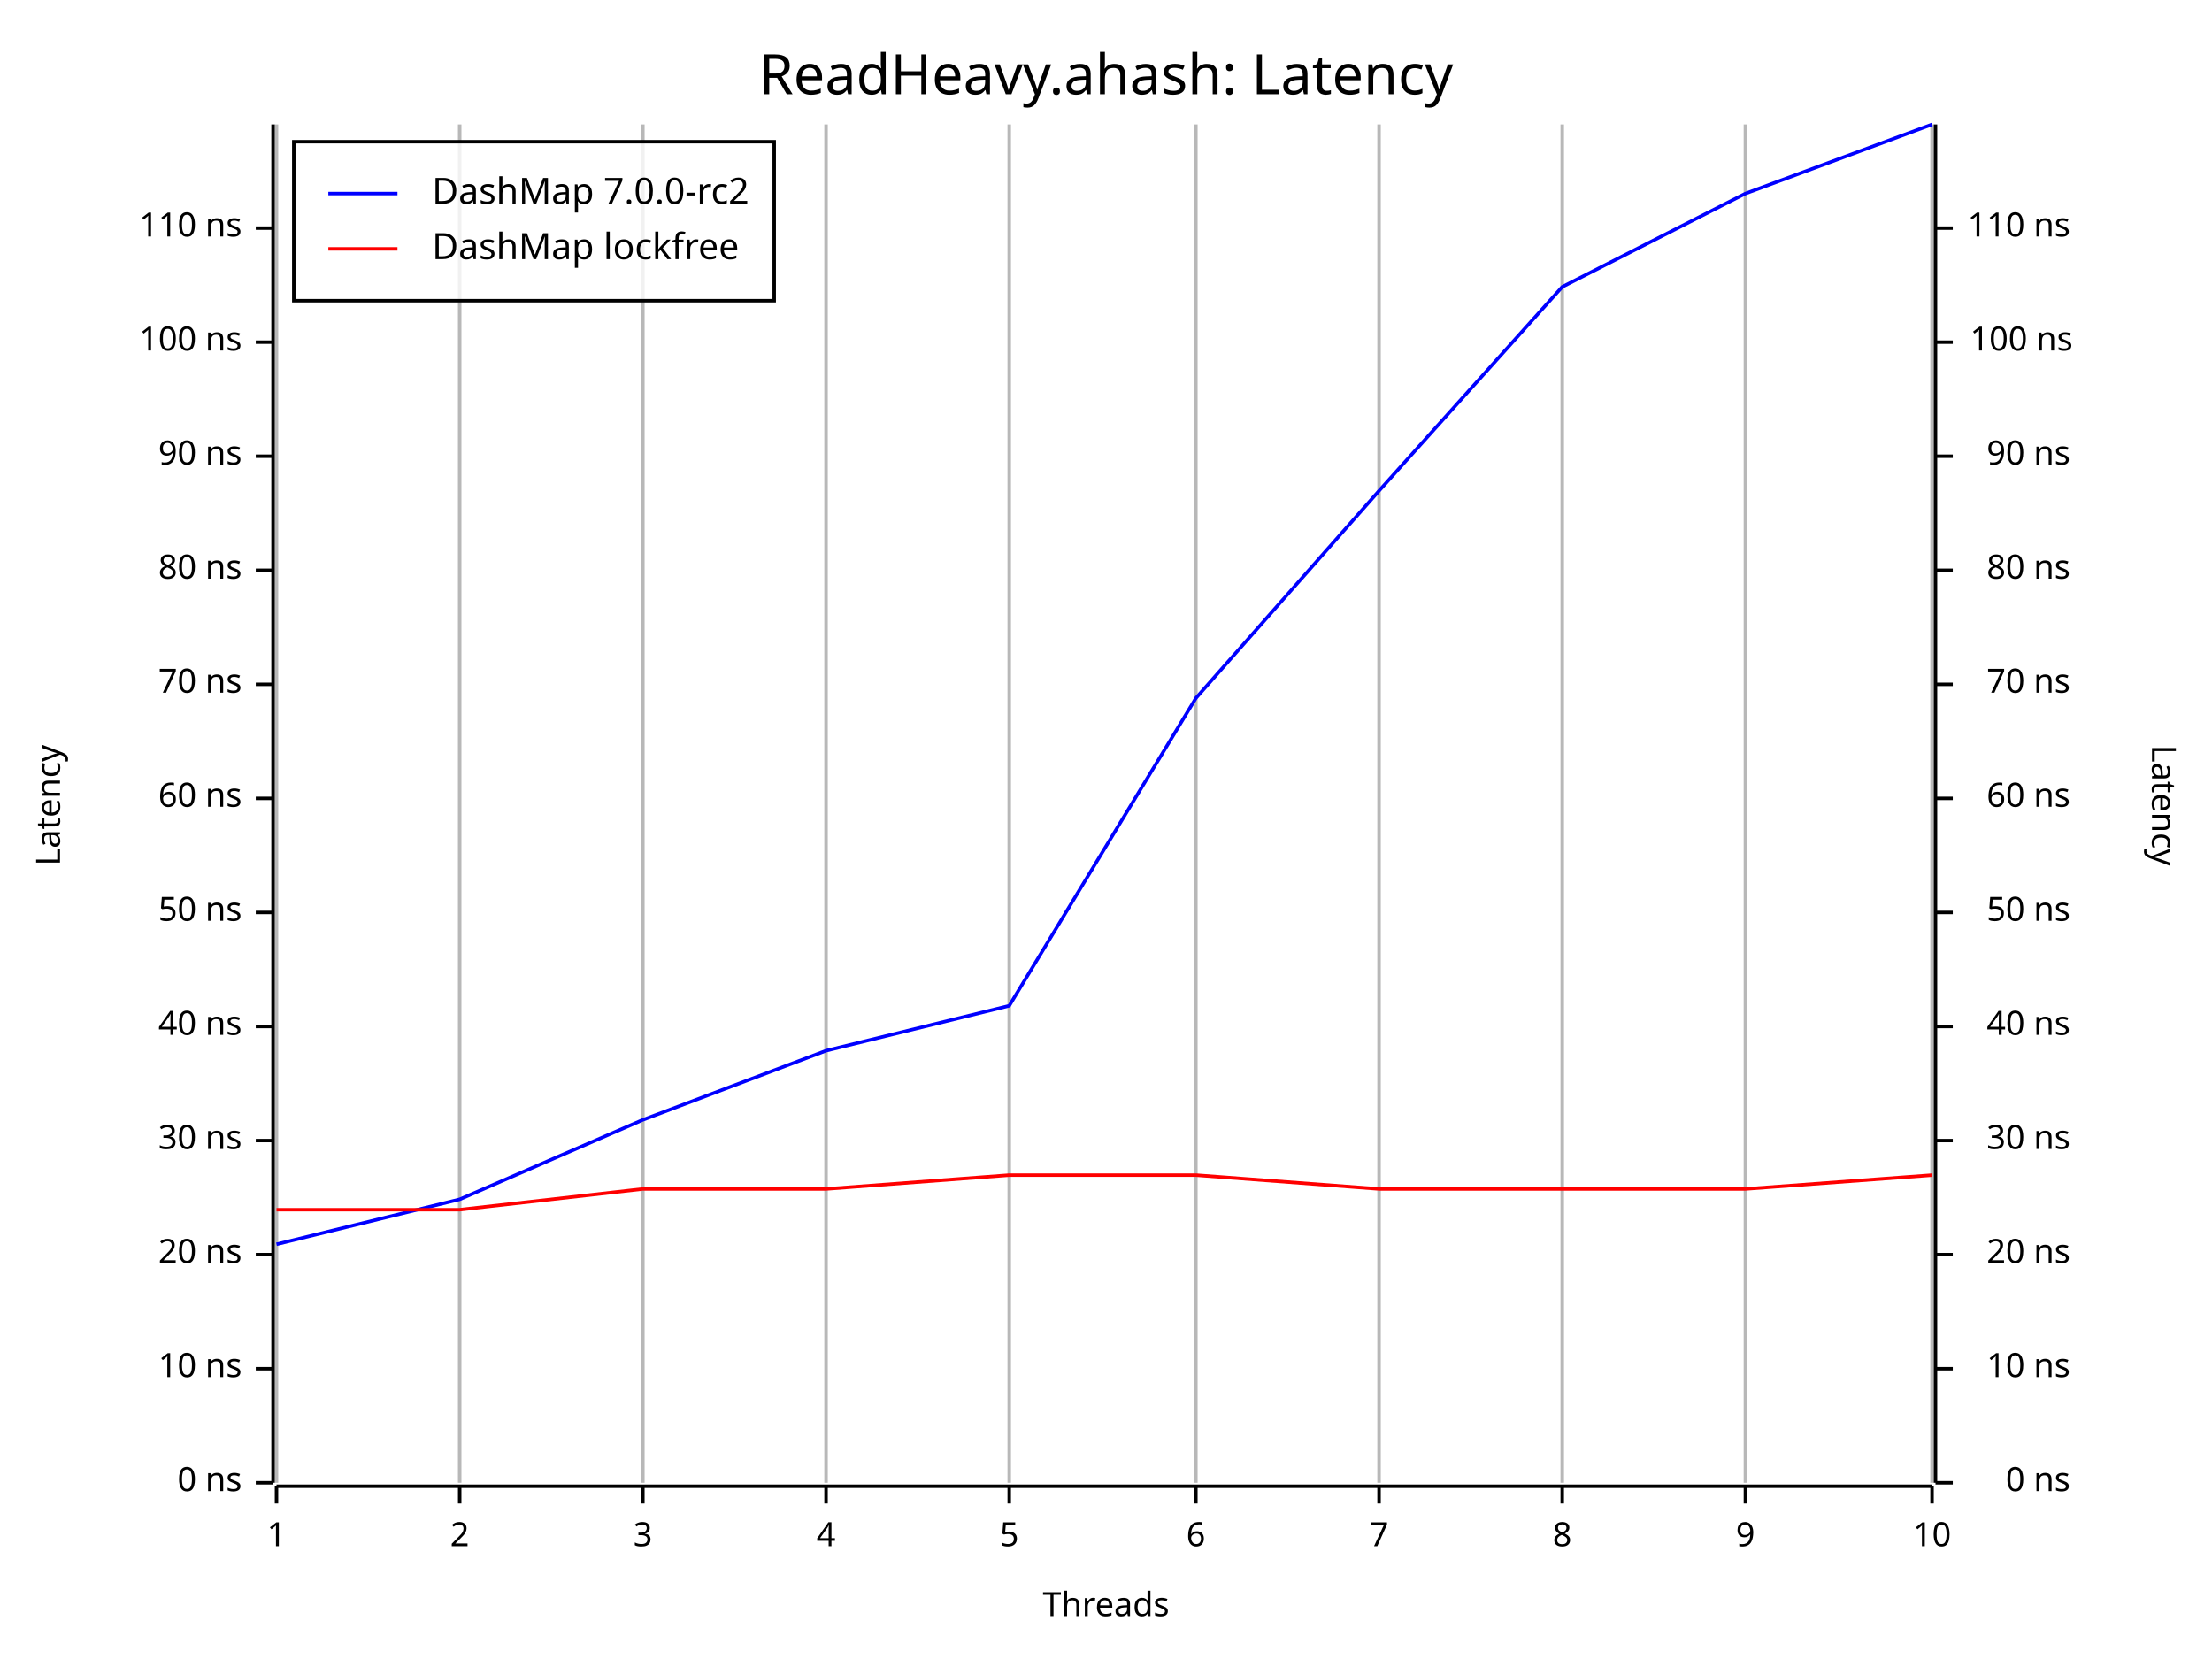
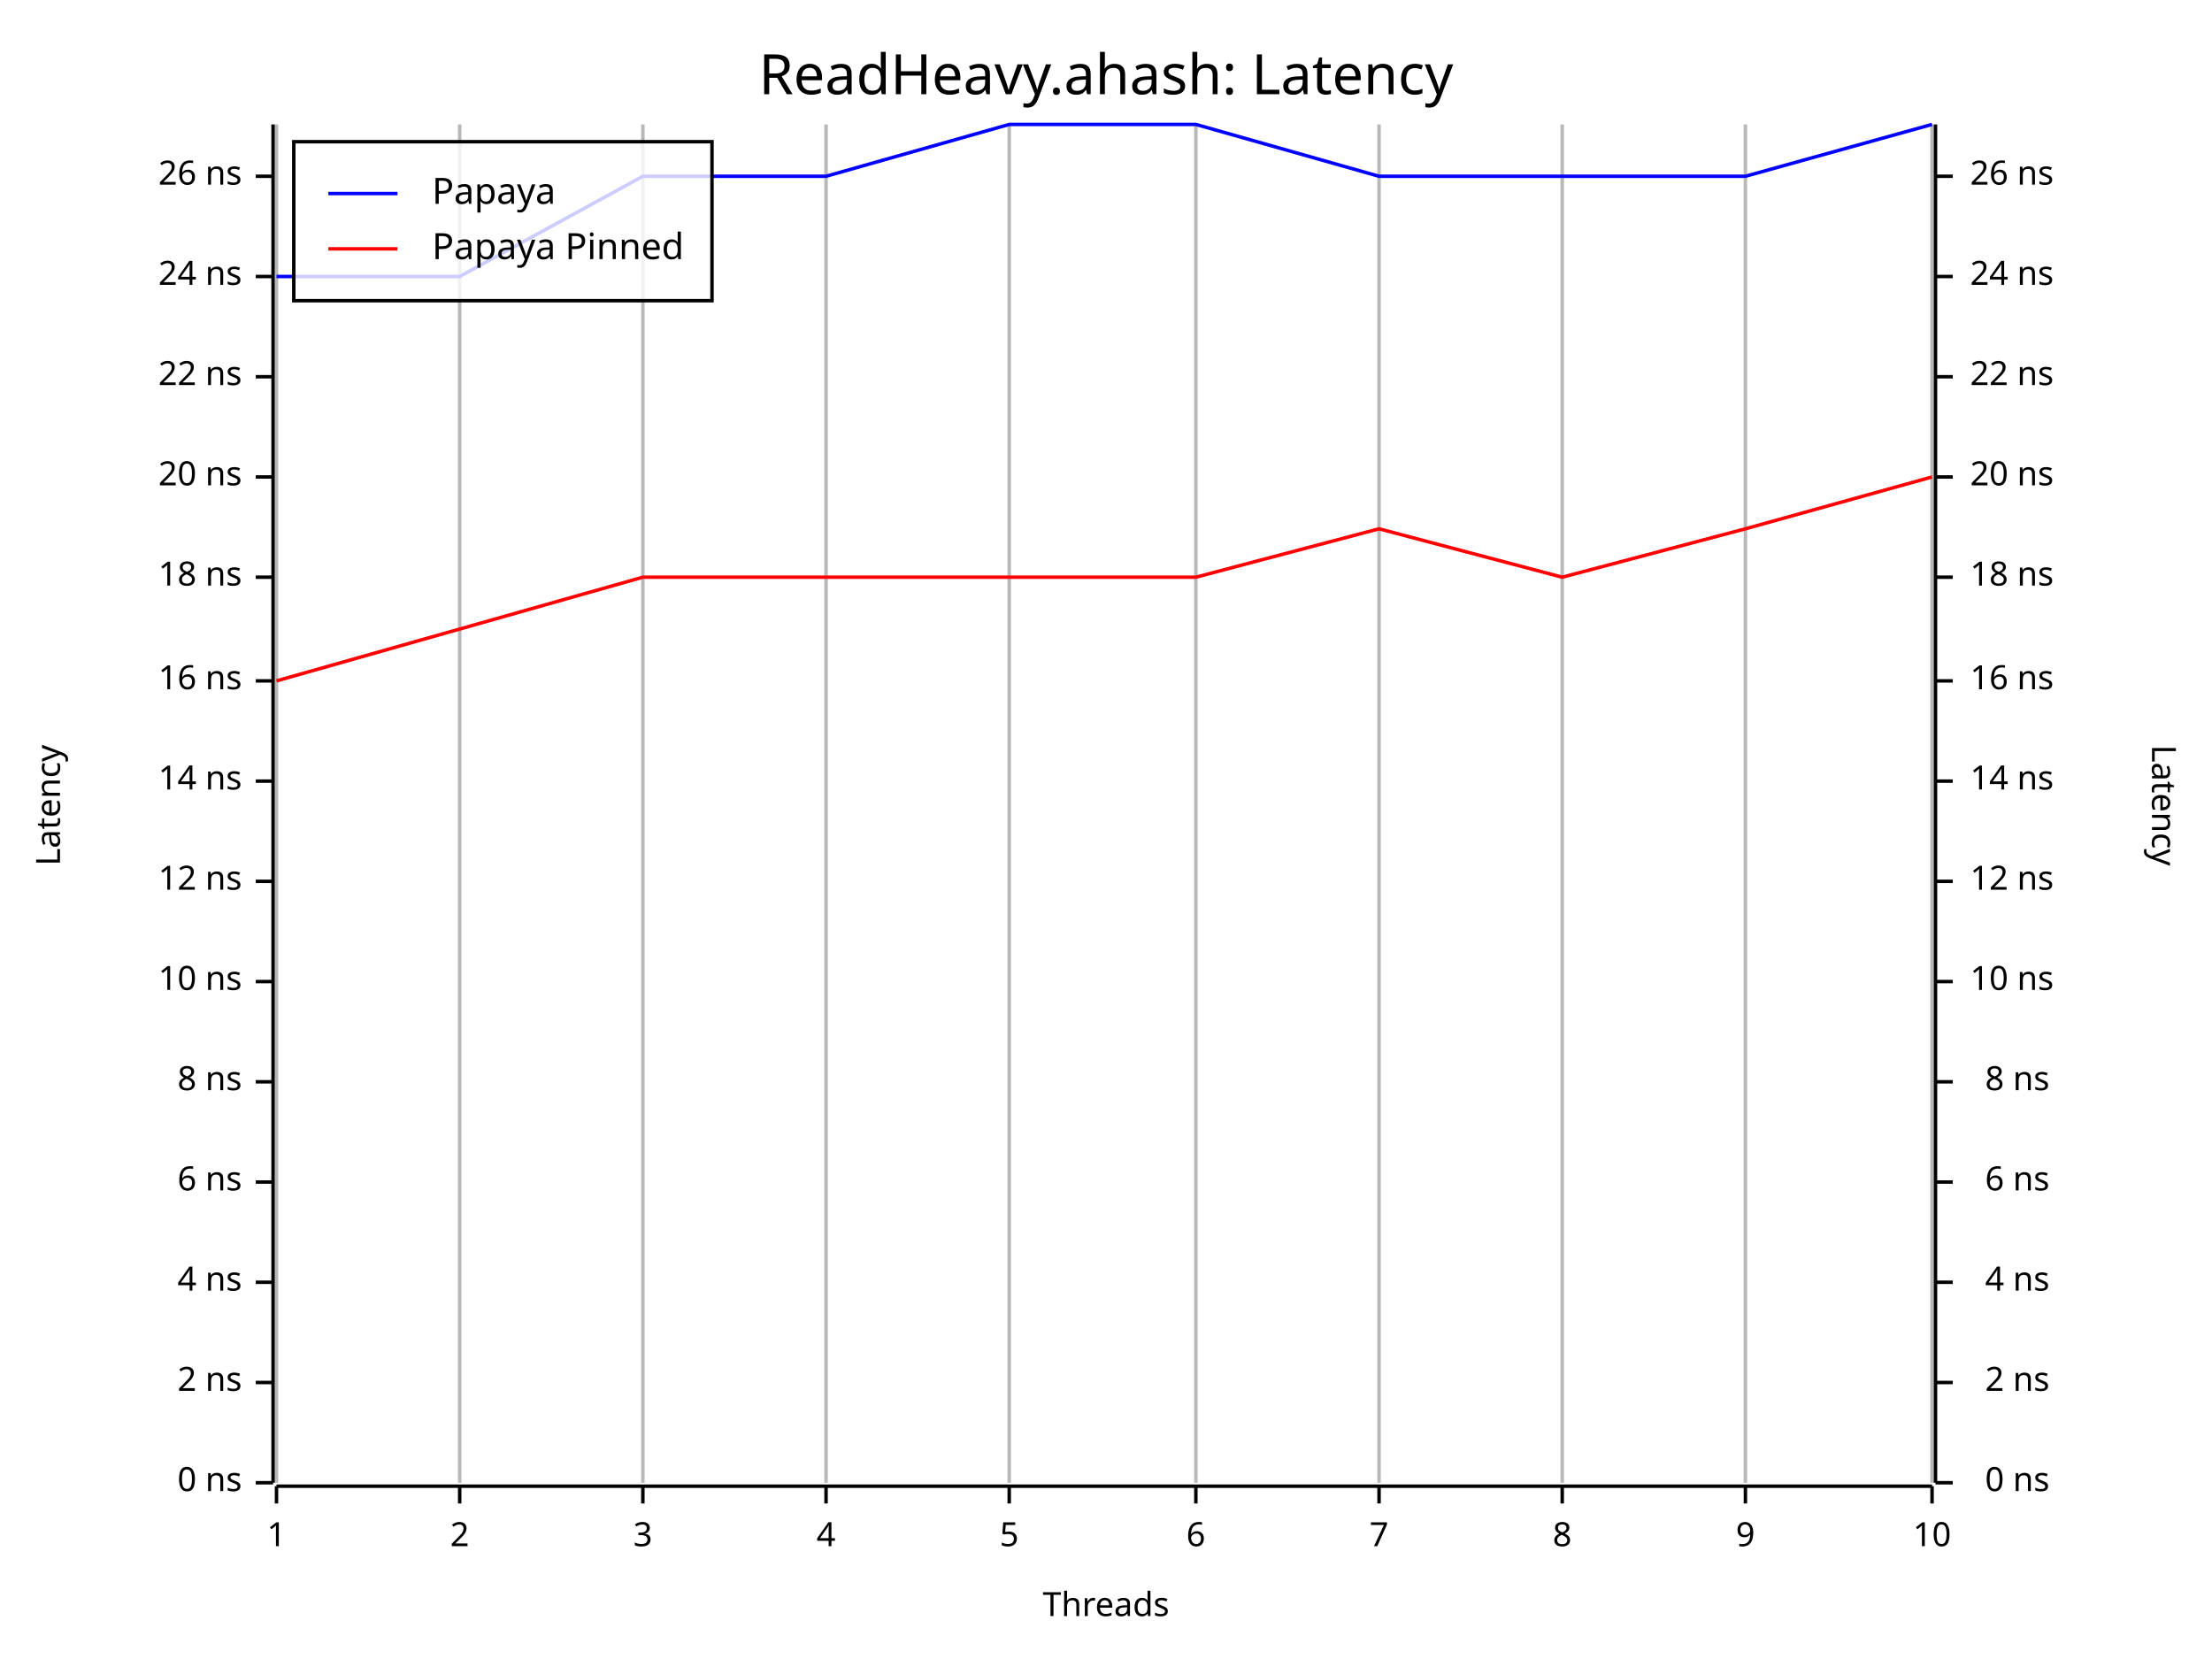
<svg xmlns="http://www.w3.org/2000/svg" width="640" height="480" viewBox="0 0 640 480">
  <rect x="0" y="0" width="640" height="480" opacity="1" fill="#FFFFFF" stroke="none" />
  <text x="320" y="15" dy="0.76em" text-anchor="middle" font-family="Fira Code" font-size="16.129" opacity="1" fill="#000000">
ReadHeavy.ahash: Latency
</text>
  <line opacity="0.1" stroke="#000000" stroke-width="1" x1="80" y1="429" x2="80" y2="36" />
  <line opacity="0.1" stroke="#000000" stroke-width="1" x1="133" y1="429" x2="133" y2="36" />
  <line opacity="0.1" stroke="#000000" stroke-width="1" x1="186" y1="429" x2="186" y2="36" />
  <line opacity="0.1" stroke="#000000" stroke-width="1" x1="239" y1="429" x2="239" y2="36" />
  <line opacity="0.1" stroke="#000000" stroke-width="1" x1="292" y1="429" x2="292" y2="36" />
  <line opacity="0.1" stroke="#000000" stroke-width="1" x1="346" y1="429" x2="346" y2="36" />
  <line opacity="0.1" stroke="#000000" stroke-width="1" x1="399" y1="429" x2="399" y2="36" />
  <line opacity="0.1" stroke="#000000" stroke-width="1" x1="452" y1="429" x2="452" y2="36" />
  <line opacity="0.1" stroke="#000000" stroke-width="1" x1="505" y1="429" x2="505" y2="36" />
  <line opacity="0.1" stroke="#000000" stroke-width="1" x1="559" y1="429" x2="559" y2="36" />
  <text x="10" y="233" dy="0.76em" text-anchor="middle" font-family="sans-serif" font-size="9.677" opacity="1" fill="#000000" transform="rotate(270, 10, 233)">
Latency
</text>
  <text x="320" y="470" dy="-0.5ex" text-anchor="middle" font-family="sans-serif" font-size="9.677" opacity="1" fill="#000000">
Threads
</text>
  <text x="630" y="233" dy="0.76em" text-anchor="middle" font-family="sans-serif" font-size="9.677" opacity="1" fill="#000000" transform="rotate(90, 630, 233)">
Latency
</text>
  <line opacity="0.2" stroke="#000000" stroke-width="1" x1="80" y1="429" x2="80" y2="36" />
  <line opacity="0.2" stroke="#000000" stroke-width="1" x1="133" y1="429" x2="133" y2="36" />
  <line opacity="0.2" stroke="#000000" stroke-width="1" x1="186" y1="429" x2="186" y2="36" />
  <line opacity="0.2" stroke="#000000" stroke-width="1" x1="239" y1="429" x2="239" y2="36" />
  <line opacity="0.2" stroke="#000000" stroke-width="1" x1="292" y1="429" x2="292" y2="36" />
  <line opacity="0.2" stroke="#000000" stroke-width="1" x1="346" y1="429" x2="346" y2="36" />
  <line opacity="0.2" stroke="#000000" stroke-width="1" x1="399" y1="429" x2="399" y2="36" />
  <line opacity="0.2" stroke="#000000" stroke-width="1" x1="452" y1="429" x2="452" y2="36" />
  <line opacity="0.2" stroke="#000000" stroke-width="1" x1="505" y1="429" x2="505" y2="36" />
  <line opacity="0.2" stroke="#000000" stroke-width="1" x1="559" y1="429" x2="559" y2="36" />
  <polyline fill="none" opacity="1" stroke="#000000" stroke-width="1" points="79,36 79,429 " />
  <text x="70" y="429" dy="0.5ex" text-anchor="end" font-family="sans-serif" font-size="9.677" opacity="1" fill="#000000">
0 ns
</text>
  <polyline fill="none" opacity="1" stroke="#000000" stroke-width="1" points="74,429 79,429 " />
-   <text x="70" y="396" dy="0.5ex" text-anchor="end" font-family="sans-serif" font-size="9.677" opacity="1" fill="#000000">
+   <text x="70" y="400" dy="0.5ex" text-anchor="end" font-family="sans-serif" font-size="9.677" opacity="1" fill="#000000">
+ 2 ns
+ </text>
+   <polyline fill="none" opacity="1" stroke="#000000" stroke-width="1" points="74,400 79,400 " />
+   <text x="70" y="371" dy="0.5ex" text-anchor="end" font-family="sans-serif" font-size="9.677" opacity="1" fill="#000000">
+ 4 ns
+ </text>
+   <polyline fill="none" opacity="1" stroke="#000000" stroke-width="1" points="74,371 79,371 " />
+   <text x="70" y="342" dy="0.5ex" text-anchor="end" font-family="sans-serif" font-size="9.677" opacity="1" fill="#000000">
+ 6 ns
+ </text>
+   <polyline fill="none" opacity="1" stroke="#000000" stroke-width="1" points="74,342 79,342 " />
+   <text x="70" y="313" dy="0.5ex" text-anchor="end" font-family="sans-serif" font-size="9.677" opacity="1" fill="#000000">
+ 8 ns
+ </text>
+   <polyline fill="none" opacity="1" stroke="#000000" stroke-width="1" points="74,313 79,313 " />
+   <text x="70" y="284" dy="0.5ex" text-anchor="end" font-family="sans-serif" font-size="9.677" opacity="1" fill="#000000">
10 ns
</text>
-   <polyline fill="none" opacity="1" stroke="#000000" stroke-width="1" points="74,396 79,396 " />
-   <text x="70" y="363" dy="0.5ex" text-anchor="end" font-family="sans-serif" font-size="9.677" opacity="1" fill="#000000">
+   <polyline fill="none" opacity="1" stroke="#000000" stroke-width="1" points="74,284 79,284 " />
+   <text x="70" y="255" dy="0.5ex" text-anchor="end" font-family="sans-serif" font-size="9.677" opacity="1" fill="#000000">
+ 12 ns
+ </text>
+   <polyline fill="none" opacity="1" stroke="#000000" stroke-width="1" points="74,255 79,255 " />
+   <text x="70" y="226" dy="0.5ex" text-anchor="end" font-family="sans-serif" font-size="9.677" opacity="1" fill="#000000">
+ 14 ns
+ </text>
+   <polyline fill="none" opacity="1" stroke="#000000" stroke-width="1" points="74,226 79,226 " />
+   <text x="70" y="197" dy="0.5ex" text-anchor="end" font-family="sans-serif" font-size="9.677" opacity="1" fill="#000000">
+ 16 ns
+ </text>
+   <polyline fill="none" opacity="1" stroke="#000000" stroke-width="1" points="74,197 79,197 " />
+   <text x="70" y="167" dy="0.5ex" text-anchor="end" font-family="sans-serif" font-size="9.677" opacity="1" fill="#000000">
+ 18 ns
+ </text>
+   <polyline fill="none" opacity="1" stroke="#000000" stroke-width="1" points="74,167 79,167 " />
+   <text x="70" y="138" dy="0.5ex" text-anchor="end" font-family="sans-serif" font-size="9.677" opacity="1" fill="#000000">
20 ns
</text>
-   <polyline fill="none" opacity="1" stroke="#000000" stroke-width="1" points="74,363 79,363 " />
-   <text x="70" y="330" dy="0.5ex" text-anchor="end" font-family="sans-serif" font-size="9.677" opacity="1" fill="#000000">
- 30 ns
- </text>
-   <polyline fill="none" opacity="1" stroke="#000000" stroke-width="1" points="74,330 79,330 " />
-   <text x="70" y="297" dy="0.5ex" text-anchor="end" font-family="sans-serif" font-size="9.677" opacity="1" fill="#000000">
- 40 ns
- </text>
-   <polyline fill="none" opacity="1" stroke="#000000" stroke-width="1" points="74,297 79,297 " />
-   <text x="70" y="264" dy="0.5ex" text-anchor="end" font-family="sans-serif" font-size="9.677" opacity="1" fill="#000000">
- 50 ns
- </text>
-   <polyline fill="none" opacity="1" stroke="#000000" stroke-width="1" points="74,264 79,264 " />
-   <text x="70" y="231" dy="0.5ex" text-anchor="end" font-family="sans-serif" font-size="9.677" opacity="1" fill="#000000">
- 60 ns
- </text>
-   <polyline fill="none" opacity="1" stroke="#000000" stroke-width="1" points="74,231 79,231 " />
-   <text x="70" y="198" dy="0.5ex" text-anchor="end" font-family="sans-serif" font-size="9.677" opacity="1" fill="#000000">
- 70 ns
- </text>
-   <polyline fill="none" opacity="1" stroke="#000000" stroke-width="1" points="74,198 79,198 " />
-   <text x="70" y="165" dy="0.5ex" text-anchor="end" font-family="sans-serif" font-size="9.677" opacity="1" fill="#000000">
- 80 ns
- </text>
-   <polyline fill="none" opacity="1" stroke="#000000" stroke-width="1" points="74,165 79,165 " />
-   <text x="70" y="132" dy="0.5ex" text-anchor="end" font-family="sans-serif" font-size="9.677" opacity="1" fill="#000000">
- 90 ns
- </text>
-   <polyline fill="none" opacity="1" stroke="#000000" stroke-width="1" points="74,132 79,132 " />
-   <text x="70" y="99" dy="0.5ex" text-anchor="end" font-family="sans-serif" font-size="9.677" opacity="1" fill="#000000">
- 100 ns
- </text>
-   <polyline fill="none" opacity="1" stroke="#000000" stroke-width="1" points="74,99 79,99 " />
-   <text x="70" y="66" dy="0.5ex" text-anchor="end" font-family="sans-serif" font-size="9.677" opacity="1" fill="#000000">
- 110 ns
- </text>
-   <polyline fill="none" opacity="1" stroke="#000000" stroke-width="1" points="74,66 79,66 " />
+   <polyline fill="none" opacity="1" stroke="#000000" stroke-width="1" points="74,138 79,138 " />
+   <text x="70" y="109" dy="0.5ex" text-anchor="end" font-family="sans-serif" font-size="9.677" opacity="1" fill="#000000">
+ 22 ns
+ </text>
+   <polyline fill="none" opacity="1" stroke="#000000" stroke-width="1" points="74,109 79,109 " />
+   <text x="70" y="80" dy="0.5ex" text-anchor="end" font-family="sans-serif" font-size="9.677" opacity="1" fill="#000000">
+ 24 ns
+ </text>
+   <polyline fill="none" opacity="1" stroke="#000000" stroke-width="1" points="74,80 79,80 " />
+   <text x="70" y="51" dy="0.5ex" text-anchor="end" font-family="sans-serif" font-size="9.677" opacity="1" fill="#000000">
+ 26 ns
+ </text>
+   <polyline fill="none" opacity="1" stroke="#000000" stroke-width="1" points="74,51 79,51 " />
  <polyline fill="none" opacity="1" stroke="#000000" stroke-width="1" points="80,430 559,430 " />
  <text x="80" y="440" dy="0.76em" text-anchor="middle" font-family="sans-serif" font-size="9.677" opacity="1" fill="#000000">
1
</text>
  <polyline fill="none" opacity="1" stroke="#000000" stroke-width="1" points="80,430 80,435 " />
  <text x="133" y="440" dy="0.76em" text-anchor="middle" font-family="sans-serif" font-size="9.677" opacity="1" fill="#000000">
2
</text>
  <polyline fill="none" opacity="1" stroke="#000000" stroke-width="1" points="133,430 133,435 " />
  <text x="186" y="440" dy="0.76em" text-anchor="middle" font-family="sans-serif" font-size="9.677" opacity="1" fill="#000000">
3
</text>
  <polyline fill="none" opacity="1" stroke="#000000" stroke-width="1" points="186,430 186,435 " />
  <text x="239" y="440" dy="0.76em" text-anchor="middle" font-family="sans-serif" font-size="9.677" opacity="1" fill="#000000">
4
</text>
  <polyline fill="none" opacity="1" stroke="#000000" stroke-width="1" points="239,430 239,435 " />
  <text x="292" y="440" dy="0.76em" text-anchor="middle" font-family="sans-serif" font-size="9.677" opacity="1" fill="#000000">
5
</text>
  <polyline fill="none" opacity="1" stroke="#000000" stroke-width="1" points="292,430 292,435 " />
  <text x="346" y="440" dy="0.76em" text-anchor="middle" font-family="sans-serif" font-size="9.677" opacity="1" fill="#000000">
6
</text>
  <polyline fill="none" opacity="1" stroke="#000000" stroke-width="1" points="346,430 346,435 " />
  <text x="399" y="440" dy="0.76em" text-anchor="middle" font-family="sans-serif" font-size="9.677" opacity="1" fill="#000000">
7
</text>
  <polyline fill="none" opacity="1" stroke="#000000" stroke-width="1" points="399,430 399,435 " />
  <text x="452" y="440" dy="0.76em" text-anchor="middle" font-family="sans-serif" font-size="9.677" opacity="1" fill="#000000">
8
</text>
  <polyline fill="none" opacity="1" stroke="#000000" stroke-width="1" points="452,430 452,435 " />
  <text x="505" y="440" dy="0.76em" text-anchor="middle" font-family="sans-serif" font-size="9.677" opacity="1" fill="#000000">
9
</text>
  <polyline fill="none" opacity="1" stroke="#000000" stroke-width="1" points="505,430 505,435 " />
  <text x="559" y="440" dy="0.76em" text-anchor="middle" font-family="sans-serif" font-size="9.677" opacity="1" fill="#000000">
10
</text>
  <polyline fill="none" opacity="1" stroke="#000000" stroke-width="1" points="559,430 559,435 " />
  <polyline fill="none" opacity="1" stroke="#000000" stroke-width="1" points="560,36 560,429 " />
-   <text x="599" y="429" dy="0.5ex" text-anchor="end" font-family="sans-serif" font-size="9.677" opacity="1" fill="#000000">
+   <text x="593" y="429" dy="0.5ex" text-anchor="end" font-family="sans-serif" font-size="9.677" opacity="1" fill="#000000">
0 ns
</text>
  <polyline fill="none" opacity="1" stroke="#000000" stroke-width="1" points="560,429 565,429 " />
-   <text x="599" y="396" dy="0.5ex" text-anchor="end" font-family="sans-serif" font-size="9.677" opacity="1" fill="#000000">
+   <text x="593" y="400" dy="0.5ex" text-anchor="end" font-family="sans-serif" font-size="9.677" opacity="1" fill="#000000">
+ 2 ns
+ </text>
+   <polyline fill="none" opacity="1" stroke="#000000" stroke-width="1" points="560,400 565,400 " />
+   <text x="593" y="371" dy="0.5ex" text-anchor="end" font-family="sans-serif" font-size="9.677" opacity="1" fill="#000000">
+ 4 ns
+ </text>
+   <polyline fill="none" opacity="1" stroke="#000000" stroke-width="1" points="560,371 565,371 " />
+   <text x="593" y="342" dy="0.5ex" text-anchor="end" font-family="sans-serif" font-size="9.677" opacity="1" fill="#000000">
+ 6 ns
+ </text>
+   <polyline fill="none" opacity="1" stroke="#000000" stroke-width="1" points="560,342 565,342 " />
+   <text x="593" y="313" dy="0.5ex" text-anchor="end" font-family="sans-serif" font-size="9.677" opacity="1" fill="#000000">
+ 8 ns
+ </text>
+   <polyline fill="none" opacity="1" stroke="#000000" stroke-width="1" points="560,313 565,313 " />
+   <text x="570" y="284" dy="0.5ex" text-anchor="start" font-family="sans-serif" font-size="9.677" opacity="1" fill="#000000">
10 ns
</text>
-   <polyline fill="none" opacity="1" stroke="#000000" stroke-width="1" points="560,396 565,396 " />
-   <text x="599" y="363" dy="0.5ex" text-anchor="end" font-family="sans-serif" font-size="9.677" opacity="1" fill="#000000">
+   <polyline fill="none" opacity="1" stroke="#000000" stroke-width="1" points="560,284 565,284 " />
+   <text x="570" y="255" dy="0.5ex" text-anchor="start" font-family="sans-serif" font-size="9.677" opacity="1" fill="#000000">
+ 12 ns
+ </text>
+   <polyline fill="none" opacity="1" stroke="#000000" stroke-width="1" points="560,255 565,255 " />
+   <text x="570" y="226" dy="0.5ex" text-anchor="start" font-family="sans-serif" font-size="9.677" opacity="1" fill="#000000">
+ 14 ns
+ </text>
+   <polyline fill="none" opacity="1" stroke="#000000" stroke-width="1" points="560,226 565,226 " />
+   <text x="570" y="197" dy="0.5ex" text-anchor="start" font-family="sans-serif" font-size="9.677" opacity="1" fill="#000000">
+ 16 ns
+ </text>
+   <polyline fill="none" opacity="1" stroke="#000000" stroke-width="1" points="560,197 565,197 " />
+   <text x="570" y="167" dy="0.5ex" text-anchor="start" font-family="sans-serif" font-size="9.677" opacity="1" fill="#000000">
+ 18 ns
+ </text>
+   <polyline fill="none" opacity="1" stroke="#000000" stroke-width="1" points="560,167 565,167 " />
+   <text x="570" y="138" dy="0.5ex" text-anchor="start" font-family="sans-serif" font-size="9.677" opacity="1" fill="#000000">
20 ns
</text>
-   <polyline fill="none" opacity="1" stroke="#000000" stroke-width="1" points="560,363 565,363 " />
-   <text x="599" y="330" dy="0.5ex" text-anchor="end" font-family="sans-serif" font-size="9.677" opacity="1" fill="#000000">
- 30 ns
- </text>
-   <polyline fill="none" opacity="1" stroke="#000000" stroke-width="1" points="560,330 565,330 " />
-   <text x="599" y="297" dy="0.5ex" text-anchor="end" font-family="sans-serif" font-size="9.677" opacity="1" fill="#000000">
- 40 ns
- </text>
-   <polyline fill="none" opacity="1" stroke="#000000" stroke-width="1" points="560,297 565,297 " />
-   <text x="599" y="264" dy="0.5ex" text-anchor="end" font-family="sans-serif" font-size="9.677" opacity="1" fill="#000000">
- 50 ns
- </text>
-   <polyline fill="none" opacity="1" stroke="#000000" stroke-width="1" points="560,264 565,264 " />
-   <text x="599" y="231" dy="0.5ex" text-anchor="end" font-family="sans-serif" font-size="9.677" opacity="1" fill="#000000">
- 60 ns
- </text>
-   <polyline fill="none" opacity="1" stroke="#000000" stroke-width="1" points="560,231 565,231 " />
-   <text x="599" y="198" dy="0.5ex" text-anchor="end" font-family="sans-serif" font-size="9.677" opacity="1" fill="#000000">
- 70 ns
- </text>
-   <polyline fill="none" opacity="1" stroke="#000000" stroke-width="1" points="560,198 565,198 " />
-   <text x="599" y="165" dy="0.5ex" text-anchor="end" font-family="sans-serif" font-size="9.677" opacity="1" fill="#000000">
- 80 ns
- </text>
-   <polyline fill="none" opacity="1" stroke="#000000" stroke-width="1" points="560,165 565,165 " />
-   <text x="599" y="132" dy="0.5ex" text-anchor="end" font-family="sans-serif" font-size="9.677" opacity="1" fill="#000000">
- 90 ns
- </text>
-   <polyline fill="none" opacity="1" stroke="#000000" stroke-width="1" points="560,132 565,132 " />
-   <text x="570" y="99" dy="0.5ex" text-anchor="start" font-family="sans-serif" font-size="9.677" opacity="1" fill="#000000">
- 100 ns
- </text>
-   <polyline fill="none" opacity="1" stroke="#000000" stroke-width="1" points="560,99 565,99 " />
-   <text x="599" y="66" dy="0.5ex" text-anchor="end" font-family="sans-serif" font-size="9.677" opacity="1" fill="#000000">
- 110 ns
- </text>
-   <polyline fill="none" opacity="1" stroke="#000000" stroke-width="1" points="560,66 565,66 " />
-   <polyline fill="none" opacity="1" stroke="#0000FF" stroke-width="1" points="80,360 133,347 186,324 239,304 292,291 346,202 399,142 452,83 505,56 559,36 " />
-   <polyline fill="none" opacity="1" stroke="#FF0000" stroke-width="1" points="80,350 133,350 186,344 239,344 292,340 346,340 399,344 452,344 505,344 559,340 " />
-   <rect x="85" y="41" width="139" height="46" opacity="0.8" fill="#FFFFFF" stroke="none" />
-   <rect x="85" y="41" width="139" height="46" opacity="1" fill="none" stroke="#000000" />
+   <polyline fill="none" opacity="1" stroke="#000000" stroke-width="1" points="560,138 565,138 " />
+   <text x="570" y="109" dy="0.5ex" text-anchor="start" font-family="sans-serif" font-size="9.677" opacity="1" fill="#000000">
+ 22 ns
+ </text>
+   <polyline fill="none" opacity="1" stroke="#000000" stroke-width="1" points="560,109 565,109 " />
+   <text x="570" y="80" dy="0.5ex" text-anchor="start" font-family="sans-serif" font-size="9.677" opacity="1" fill="#000000">
+ 24 ns
+ </text>
+   <polyline fill="none" opacity="1" stroke="#000000" stroke-width="1" points="560,80 565,80 " />
+   <text x="570" y="51" dy="0.5ex" text-anchor="start" font-family="sans-serif" font-size="9.677" opacity="1" fill="#000000">
+ 26 ns
+ </text>
+   <polyline fill="none" opacity="1" stroke="#000000" stroke-width="1" points="560,51 565,51 " />
+   <polyline fill="none" opacity="1" stroke="#0000FF" stroke-width="1" points="80,80 133,80 186,51 239,51 292,36 346,36 399,51 452,51 505,51 559,36 " />
+   <polyline fill="none" opacity="1" stroke="#FF0000" stroke-width="1" points="80,197 133,182 186,167 239,167 292,167 346,167 399,153 452,167 505,153 559,138 " />
+   <rect x="85" y="41" width="121" height="46" opacity="0.8" fill="#FFFFFF" stroke="none" />
+   <rect x="85" y="41" width="121" height="46" opacity="1" fill="none" stroke="#000000" />
  <text x="125" y="51" dy="0.76em" text-anchor="start" font-family="Fira Code" font-size="10.484" opacity="1" fill="#000000">
- DashMap 7.0.0-rc2
+ Papaya
</text>
  <text x="125" y="67" dy="0.76em" text-anchor="start" font-family="Fira Code" font-size="10.484" opacity="1" fill="#000000">
- DashMap lockfree
+ Papaya Pinned
</text>
  <polyline fill="none" opacity="1" stroke="#0000FF" stroke-width="1" points="95,56 115,56 " />
  <polyline fill="none" opacity="1" stroke="#FF0000" stroke-width="1" points="95,72 115,72 " />
</svg>
